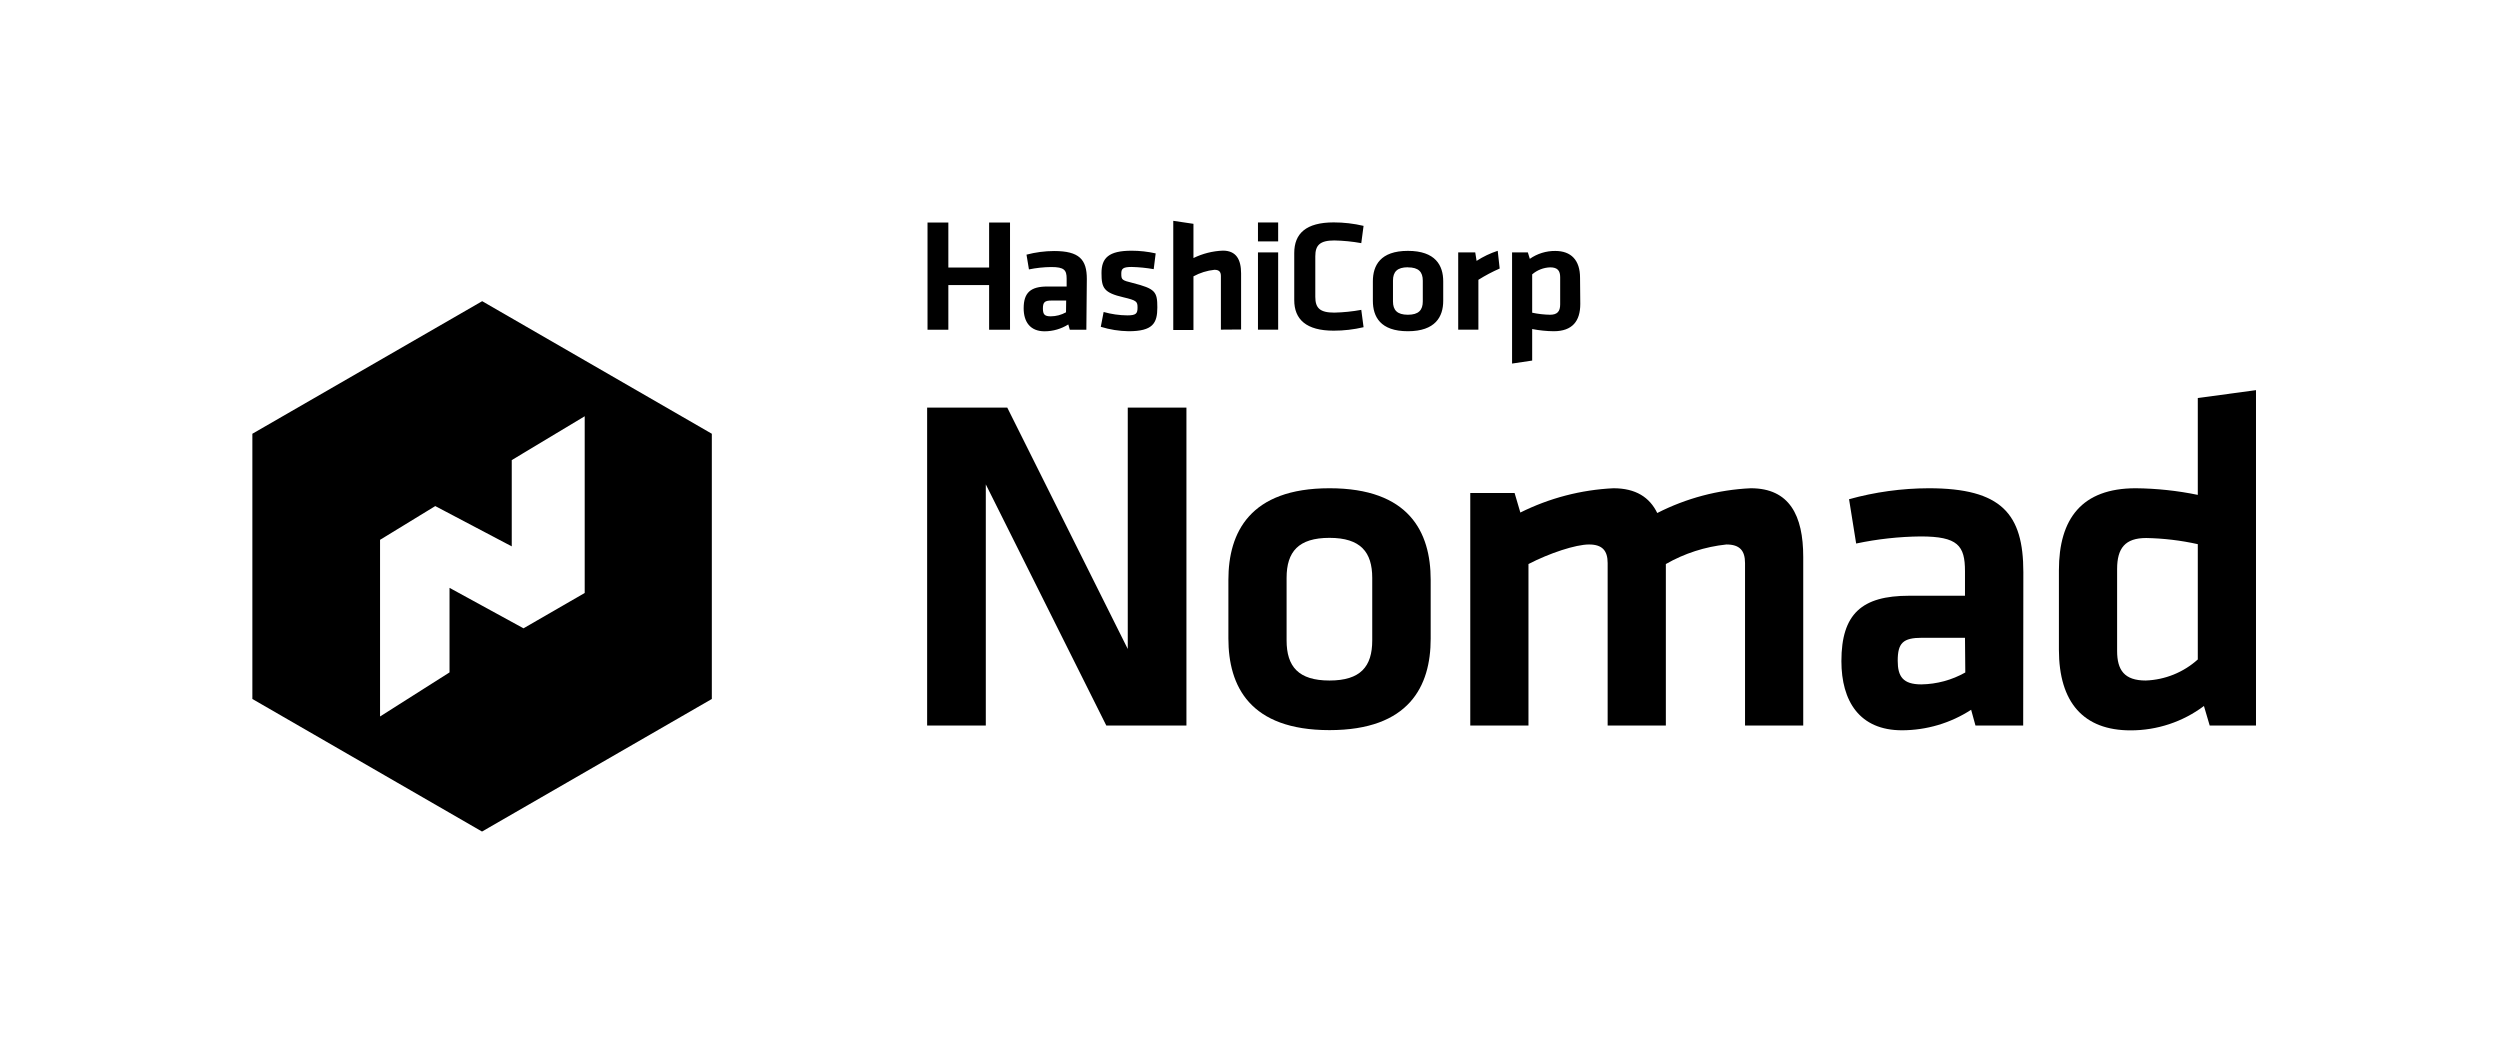
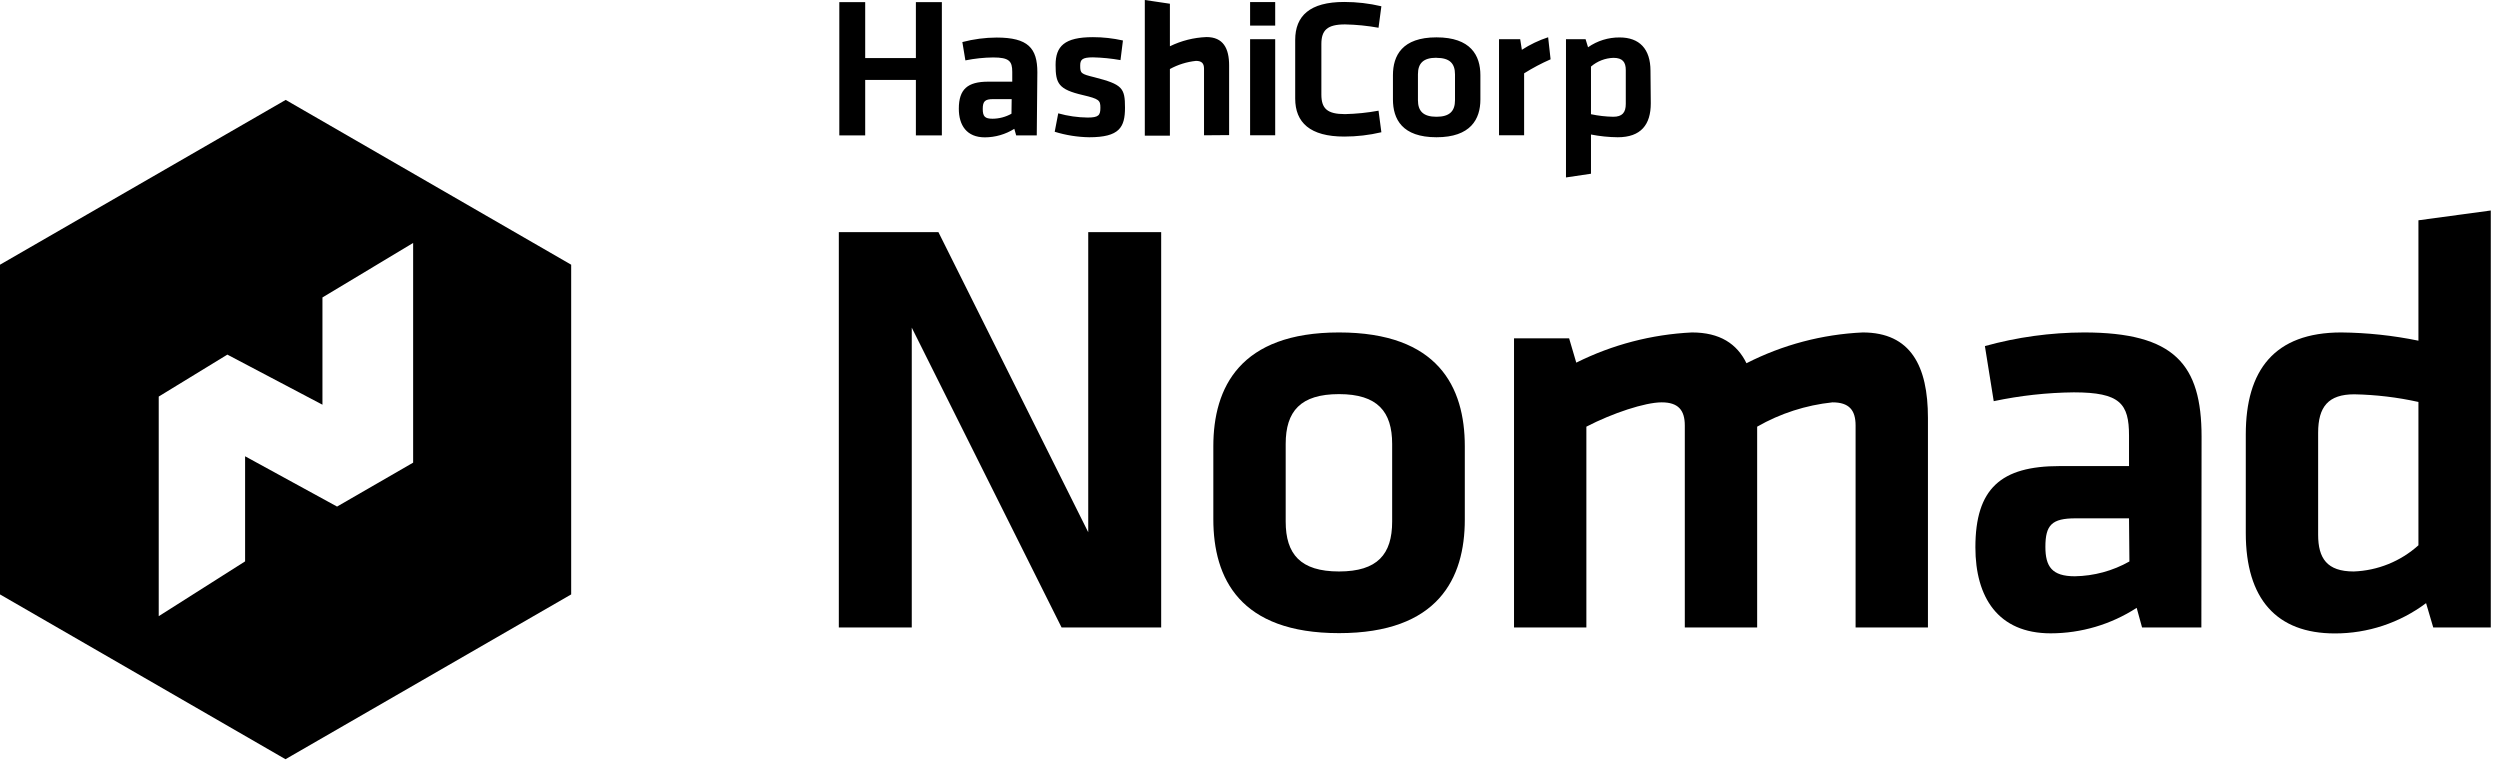
- <svg xmlns="http://www.w3.org/2000/svg" id="LOGOS" viewBox="0 0 317 132">
-   <path d="M125,61.42V92h-7.44V51.68h10.16L143,82.29V51.68h7.44V92H140.28Z" />
-   <path d="M168.58,92.58c-10.1,0-12.82-5.57-12.82-11.62V73.52c0-6,2.72-11.61,12.82-11.61s12.83,5.56,12.83,11.61V81C181.41,87,178.69,92.58,168.58,92.58Zm0-24.38c-3.93,0-5.44,1.75-5.44,5.08V81.2c0,3.33,1.51,5.09,5.44,5.09S174,84.53,174,81.2V73.28C174,70,172.52,68.2,168.58,68.2Z" />
-   <path d="M203.85,92V71.4c0-1.57-.67-2.36-2.36-2.36s-5,1.09-7.68,2.48V92h-7.38V62.51h5.62l.73,2.48a29.59,29.59,0,0,1,11.8-3.08c2.84,0,4.59,1.15,5.56,3.14A29,29,0,0,1,222,61.91c4.9,0,6.65,3.44,6.65,8.71V92h-7.38V71.4c0-1.57-.66-2.36-2.36-2.36a19.55,19.55,0,0,0-7.68,2.48V92Z" />
-   <path d="M256.54,92h-6.05l-.55-2a16.15,16.15,0,0,1-8.77,2.6c-5.38,0-7.68-3.69-7.68-8.77,0-6,2.6-8.29,8.59-8.29h7.08V72.43c0-3.26-.91-4.41-5.63-4.41a41.55,41.55,0,0,0-8.17.9l-.9-5.62a38.26,38.26,0,0,1,10.1-1.39c9.25,0,12,3.26,12,10.64Zm-7.38-11.13h-5.45c-2.42,0-3.08.67-3.08,2.91,0,2,.66,3,3,3a11.69,11.69,0,0,0,5.57-1.51Z" />
-   <path d="M261.07,72.31c0-6.53,2.9-10.4,9.74-10.4a41.09,41.09,0,0,1,7.87.84V50.47l7.38-1V92h-5.87l-.73-2.48a15.46,15.46,0,0,1-9.31,3.09c-5.93,0-9.08-3.51-9.08-10.23ZM278.68,69a33.06,33.06,0,0,0-6.54-.78c-2.66,0-3.69,1.27-3.69,3.93V82.54c0,2.42.91,3.75,3.63,3.75a10.43,10.43,0,0,0,6.6-2.67Z" />
-   <path d="M61.14,38.19,32,55V88.63l29.12,16.81L90.26,88.63V55Zm13,37-7.76,4.48L57,74.54V85.26l-8.81,5.59V68.45l7-4.28,9.7,5.11V58.34l9.25-5.56Z" />
-   <path d="M125.42,41.81V36.15h-5.17v5.66h-2.64V28.22h2.64v5.7h5.17v-5.7h2.65V41.81Zm12.33,0h-2.1l-.19-.67a5.69,5.69,0,0,1-3,.87c-1.86,0-2.66-1.23-2.66-2.92,0-2,.9-2.76,3-2.76h2.45v-1c0-1.09-.31-1.47-1.95-1.47a14.94,14.94,0,0,0-2.83.3l-.31-1.87a13.9,13.9,0,0,1,3.5-.46c3.2,0,4.15,1.08,4.15,3.54Zm-2.56-3.7H133.3c-.83,0-1.06.22-1.06,1s.23,1,1,1a4,4,0,0,0,1.93-.51ZM143.1,42a12.59,12.59,0,0,1-3.52-.56l.36-1.88a11.5,11.5,0,0,0,3,.43c1.13,0,1.3-.24,1.3-1s-.13-.9-1.78-1.29c-2.5-.58-2.79-1.18-2.79-3.08s.9-2.83,3.81-2.83a14,14,0,0,1,3.06.34l-.25,2a18.71,18.71,0,0,0-2.81-.28c-1.11,0-1.3.24-1.3.84,0,.79.07.85,1.45,1.19,2.85.73,3.12,1.09,3.12,3.1S146.18,42,143.1,42Zm11.71-.2V35c0-.53-.23-.79-.82-.79a7.12,7.12,0,0,0-2.66.83v6.8h-2.56V28l2.56.38v4.34a9.34,9.34,0,0,1,3.73-.94c1.7,0,2.31,1.14,2.31,2.89v7.11Zm4.7-11.19v-2.4h2.56v2.4Zm0,11.19V32h2.56v9.8Zm4.6-9.72c0-2.46,1.49-3.88,5-3.88a16.47,16.47,0,0,1,3.79.44l-.29,2.19a21.49,21.49,0,0,0-3.42-.34c-1.82,0-2.41.6-2.41,2v5.15c0,1.43.59,2,2.41,2a21.57,21.57,0,0,0,3.42-.35l.29,2.2a16.47,16.47,0,0,1-3.79.44c-3.48,0-5-1.43-5-3.88ZM178.52,42c-3.5,0-4.44-1.85-4.44-3.86V35.67c0-2,.94-3.86,4.44-3.86S183,33.66,183,35.67v2.48C183,40.16,182,42,178.52,42Zm0-8.11c-1.36,0-1.89.58-1.89,1.69v2.64c0,1.1.53,1.69,1.89,1.69s1.89-.59,1.89-1.69V35.59C180.41,34.48,179.88,33.9,178.52,33.9Zm11.64.16a20.53,20.53,0,0,0-2.7,1.43v6.32H184.9V32h2.16l.17,1.08a11.54,11.54,0,0,1,2.68-1.28Zm10.22,4.49c0,2.17-1,3.46-3.37,3.46a14.85,14.85,0,0,1-2.73-.28v4l-2.55.38V32h2l.25.82a5.54,5.54,0,0,1,3.23-1c2,0,3.14,1.16,3.14,3.4Zm-6.1,1.11a12,12,0,0,0,2.27.26c.92,0,1.28-.43,1.28-1.31V35.15c0-.81-.32-1.25-1.26-1.25a3.68,3.68,0,0,0-2.29.89Z" />
+ <svg xmlns="http://www.w3.org/2000/svg" width="255" height="78" viewBox="0 0 255 78" fill="none">
+   <path d="M93 33.42V64H85.56V23.68H95.72L111 54.29V23.68H118.44V64H108.28L93 33.42Z" fill="black" />
+   <path d="M136.58 64.58C126.48 64.58 123.76 59.01 123.76 52.96V45.52C123.76 39.52 126.48 33.91 136.58 33.91C146.68 33.91 149.41 39.47 149.41 45.52V53C149.41 59 146.69 64.58 136.58 64.58ZM136.58 40.2C132.65 40.2 131.14 41.95 131.14 45.28V53.2C131.14 56.53 132.65 58.29 136.58 58.29C140.51 58.29 142 56.53 142 53.2V45.28C142 42 140.52 40.2 136.58 40.2Z" fill="black" />
+   <path d="M171.85 64V43.4C171.85 41.83 171.18 41.04 169.49 41.04C167.8 41.04 164.49 42.13 161.81 43.52V64H154.43V34.51H160.05L160.78 36.99C164.457 35.155 168.475 34.106 172.58 33.91C175.42 33.91 177.17 35.06 178.14 37.05C181.824 35.169 185.868 34.099 190 33.91C194.9 33.91 196.65 37.35 196.65 42.62V64H189.27V43.4C189.27 41.83 188.61 41.04 186.91 41.04C184.205 41.324 181.59 42.168 179.23 43.52V64H171.85Z" fill="black" />
+   <path d="M224.54 64H218.49L217.94 62C215.328 63.694 212.283 64.597 209.17 64.6C203.79 64.6 201.49 60.91 201.49 55.83C201.49 49.83 204.09 47.54 210.08 47.54H217.16V44.43C217.16 41.17 216.25 40.02 211.53 40.02C208.784 40.049 206.047 40.351 203.36 40.92L202.46 35.3C205.75 34.388 209.146 33.921 212.56 33.91C221.81 33.91 224.56 37.17 224.56 44.55L224.54 64ZM217.16 52.87H211.71C209.29 52.87 208.63 53.54 208.63 55.78C208.63 57.78 209.29 58.78 211.63 58.78C213.584 58.75 215.499 58.231 217.2 57.27L217.16 52.87Z" fill="black" />
+   <path d="M229.07 44.31C229.07 37.78 231.97 33.91 238.81 33.91C241.454 33.936 244.09 34.217 246.68 34.75V22.47L254.06 21.47V64H248.19L247.46 61.52C244.774 63.533 241.506 64.618 238.15 64.61C232.22 64.61 229.07 61.1 229.07 54.38V44.31ZM246.68 41C244.531 40.523 242.341 40.262 240.14 40.22C237.48 40.22 236.45 41.49 236.45 44.15V54.54C236.45 56.96 237.36 58.29 240.08 58.29C242.525 58.202 244.861 57.257 246.68 55.62V41Z" fill="black" />
+   <path d="M29.14 10.19L0 27V60.63L29.12 77.44L58.26 60.63V27L29.14 10.19ZM42.14 47.19L34.38 51.67L25 46.54V57.26L16.19 62.85V40.45L23.19 36.17L32.89 41.28V30.34L42.14 24.78V47.19Z" fill="black" />
+   <path d="M93.42 13.81V8.15H88.25V13.81H85.61V0.22H88.25V5.92H93.42V0.22H96.07V13.81H93.42ZM105.75 13.81H103.65L103.46 13.14C102.561 13.704 101.522 14.005 100.46 14.01C98.6 14.01 97.8 12.78 97.8 11.09C97.8 9.09 98.7 8.33 100.8 8.33H103.25V7.33C103.25 6.24 102.94 5.86 101.3 5.86C100.349 5.87 99.402 5.97 98.47 6.16L98.16 4.29C99.302 3.989 100.479 3.834 101.66 3.83C104.86 3.83 105.81 4.91 105.81 7.37L105.75 13.81ZM103.19 10.11H101.3C100.47 10.11 100.24 10.33 100.24 11.11C100.24 11.89 100.47 12.11 101.24 12.11C101.916 12.106 102.58 11.93 103.17 11.6L103.19 10.11ZM111.1 14C109.906 13.981 108.721 13.793 107.58 13.44L107.94 11.56C108.917 11.835 109.925 11.98 110.94 11.99C112.07 11.99 112.24 11.75 112.24 10.99C112.24 10.23 112.11 10.09 110.46 9.7C107.96 9.12 107.67 8.52 107.67 6.62C107.67 4.72 108.57 3.79 111.48 3.79C112.509 3.79 113.536 3.905 114.54 4.13L114.29 6.13C113.362 5.966 112.422 5.872 111.48 5.85C110.37 5.85 110.18 6.09 110.18 6.69C110.18 7.48 110.25 7.54 111.63 7.88C114.48 8.61 114.75 8.97 114.75 10.98C114.75 12.99 114.18 14 111.1 14ZM122.81 13.8V7C122.81 6.47 122.58 6.21 121.99 6.21C121.057 6.309 120.153 6.591 119.33 7.04V13.84H116.77V0L119.33 0.38V4.72C120.495 4.151 121.765 3.831 123.06 3.78C124.76 3.78 125.37 4.92 125.37 6.67V13.78L122.81 13.8ZM127.51 2.61V0.21H130.07V2.61H127.51ZM127.51 13.8V4H130.07V13.8H127.51ZM132.11 4.08C132.11 1.62 133.6 0.2 137.11 0.2C138.386 0.199 139.658 0.347 140.9 0.64L140.61 2.83C139.481 2.626 138.337 2.512 137.19 2.49C135.37 2.49 134.78 3.09 134.78 4.49V9.64C134.78 11.07 135.37 11.64 137.19 11.64C138.337 11.614 139.481 11.498 140.61 11.29L140.9 13.49C139.658 13.783 138.386 13.931 137.11 13.93C133.63 13.93 132.11 12.5 132.11 10.05V4.08ZM146.52 14C143.02 14 142.08 12.15 142.08 10.14V7.67C142.08 5.67 143.02 3.81 146.52 3.81C150.02 3.81 151 5.66 151 7.67V10.15C151 12.16 150 14 146.52 14ZM146.52 5.89C145.16 5.89 144.63 6.47 144.63 7.58V10.22C144.63 11.32 145.16 11.91 146.52 11.91C147.88 11.91 148.41 11.32 148.41 10.22V7.59C148.41 6.48 147.88 5.9 146.52 5.9V5.89ZM158.16 6.05C157.226 6.459 156.323 6.937 155.46 7.48V13.8H152.9V4H155.06L155.23 5.08C156.064 4.54 156.965 4.109 157.91 3.8L158.16 6.05ZM168.38 10.54C168.38 12.71 167.38 14 165.01 14C164.093 13.991 163.179 13.897 162.28 13.72V17.72L159.73 18.1V4H161.73L161.98 4.82C162.926 4.158 164.055 3.809 165.21 3.82C167.21 3.82 168.35 4.98 168.35 7.22L168.38 10.54ZM162.28 11.65C163.027 11.809 163.787 11.896 164.55 11.91C165.47 11.91 165.83 11.48 165.83 10.6V7.15C165.83 6.34 165.51 5.9 164.57 5.9C163.727 5.926 162.919 6.24 162.28 6.79V11.65Z" fill="black" />
</svg>
